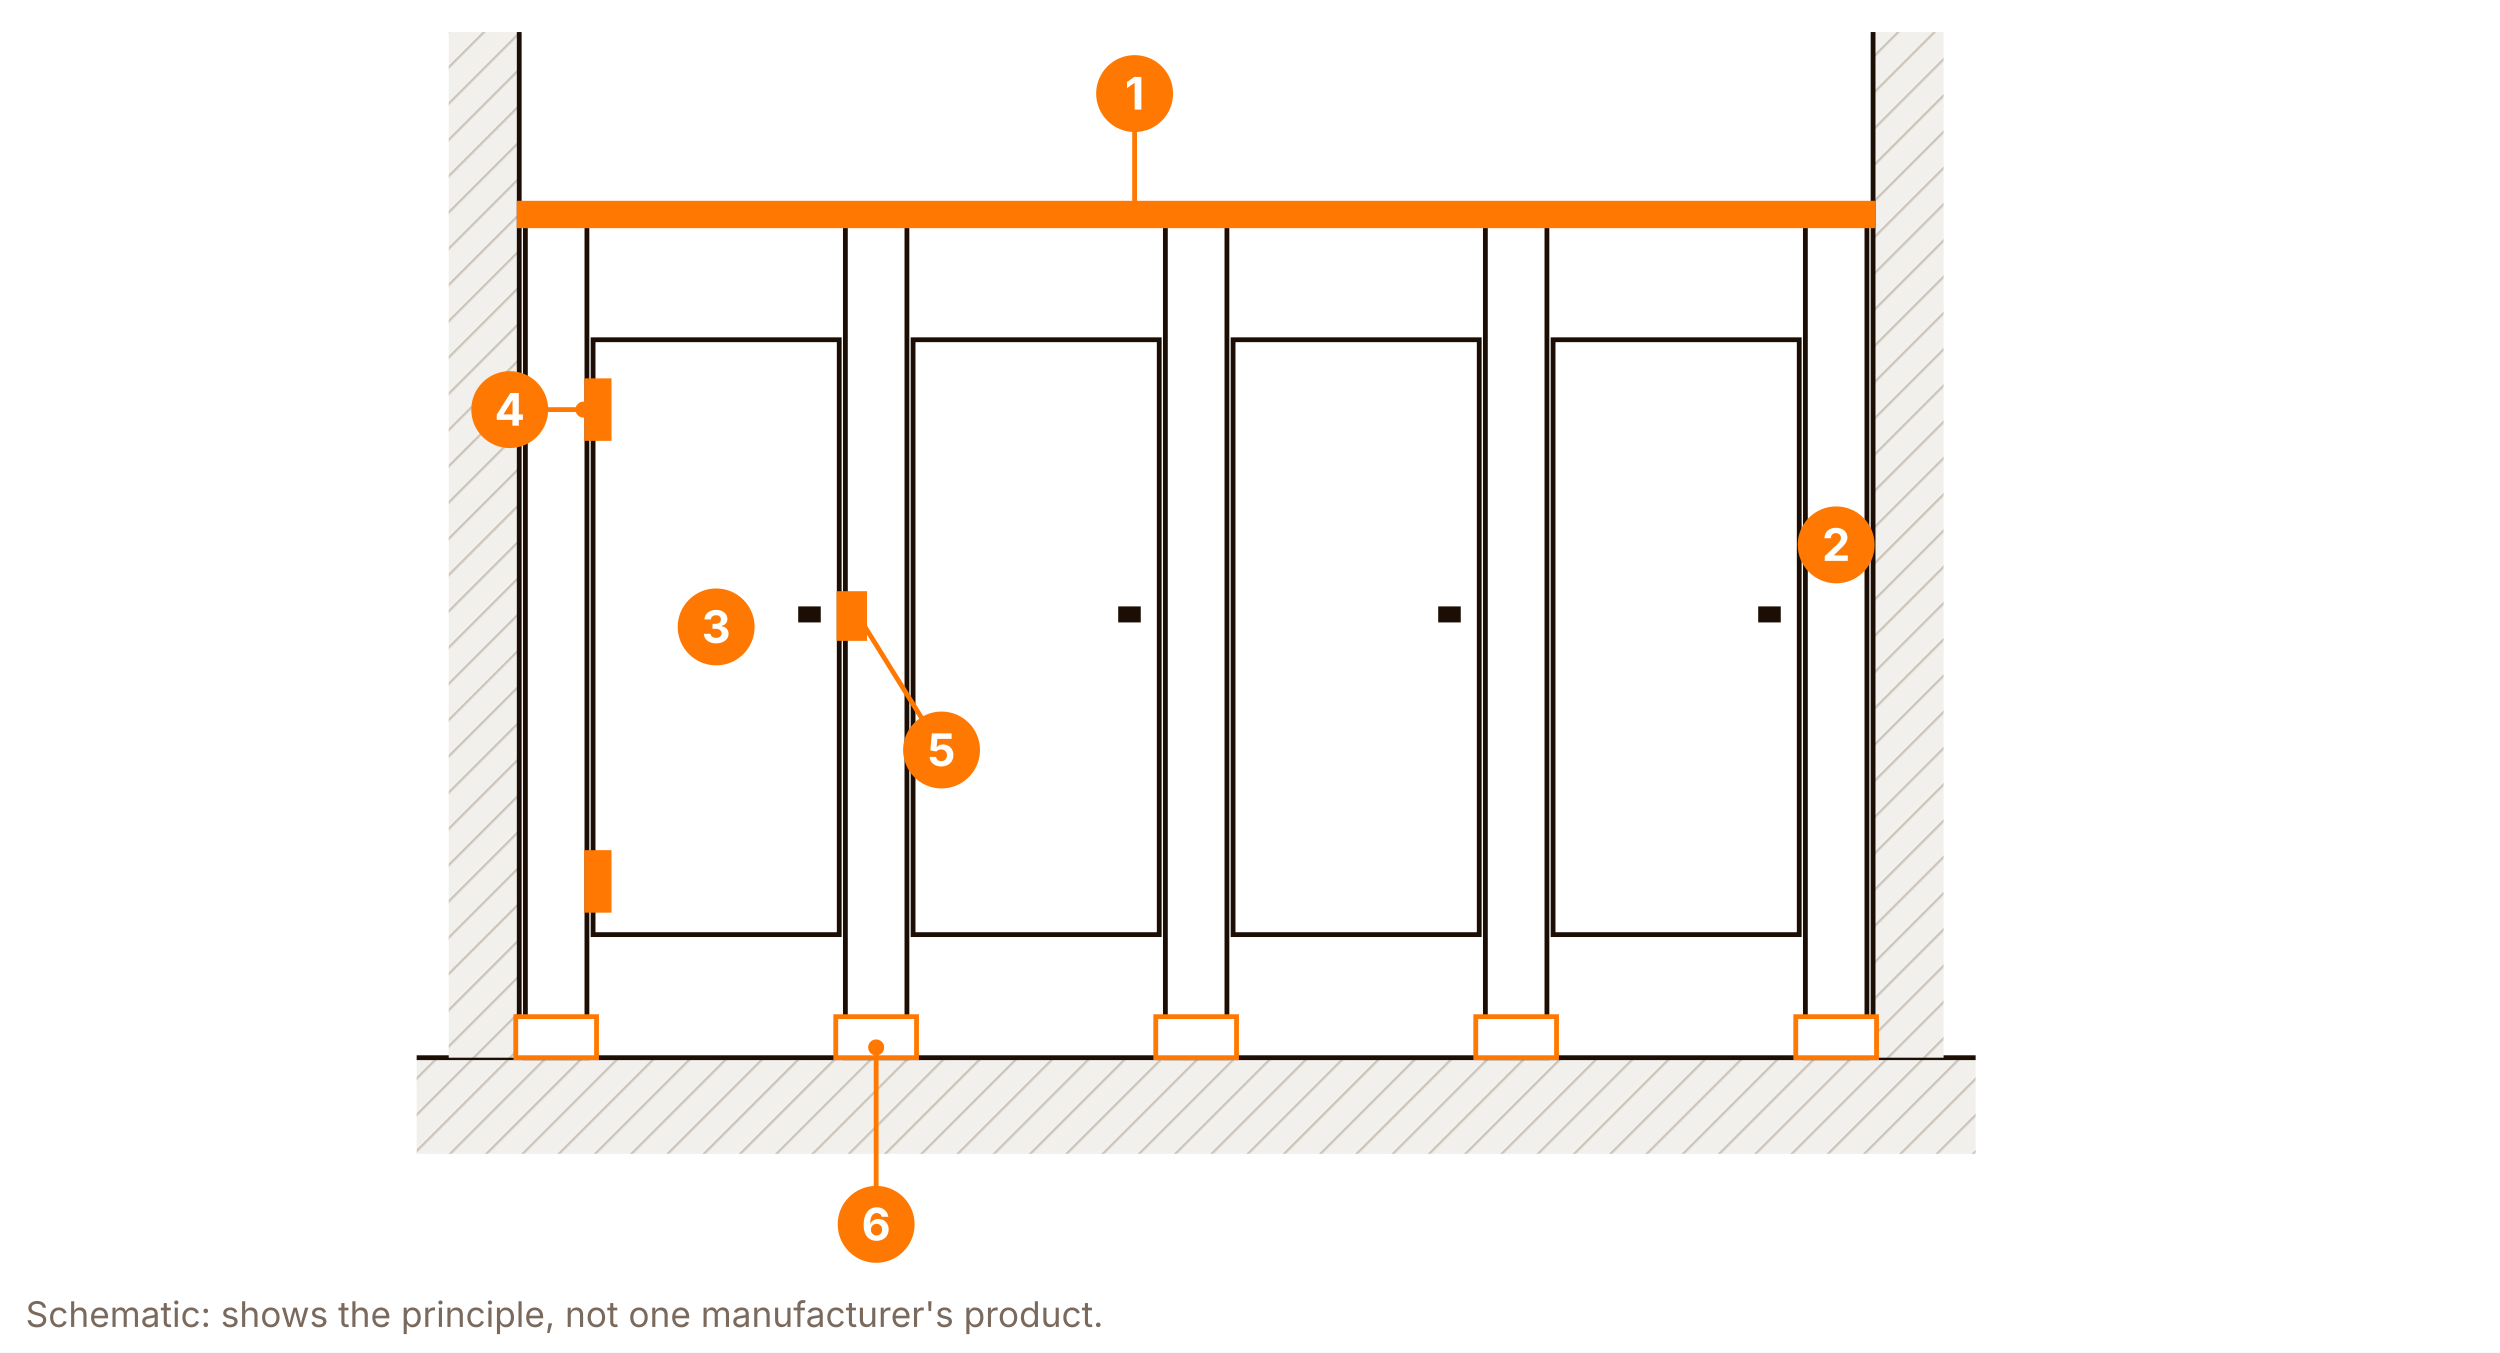
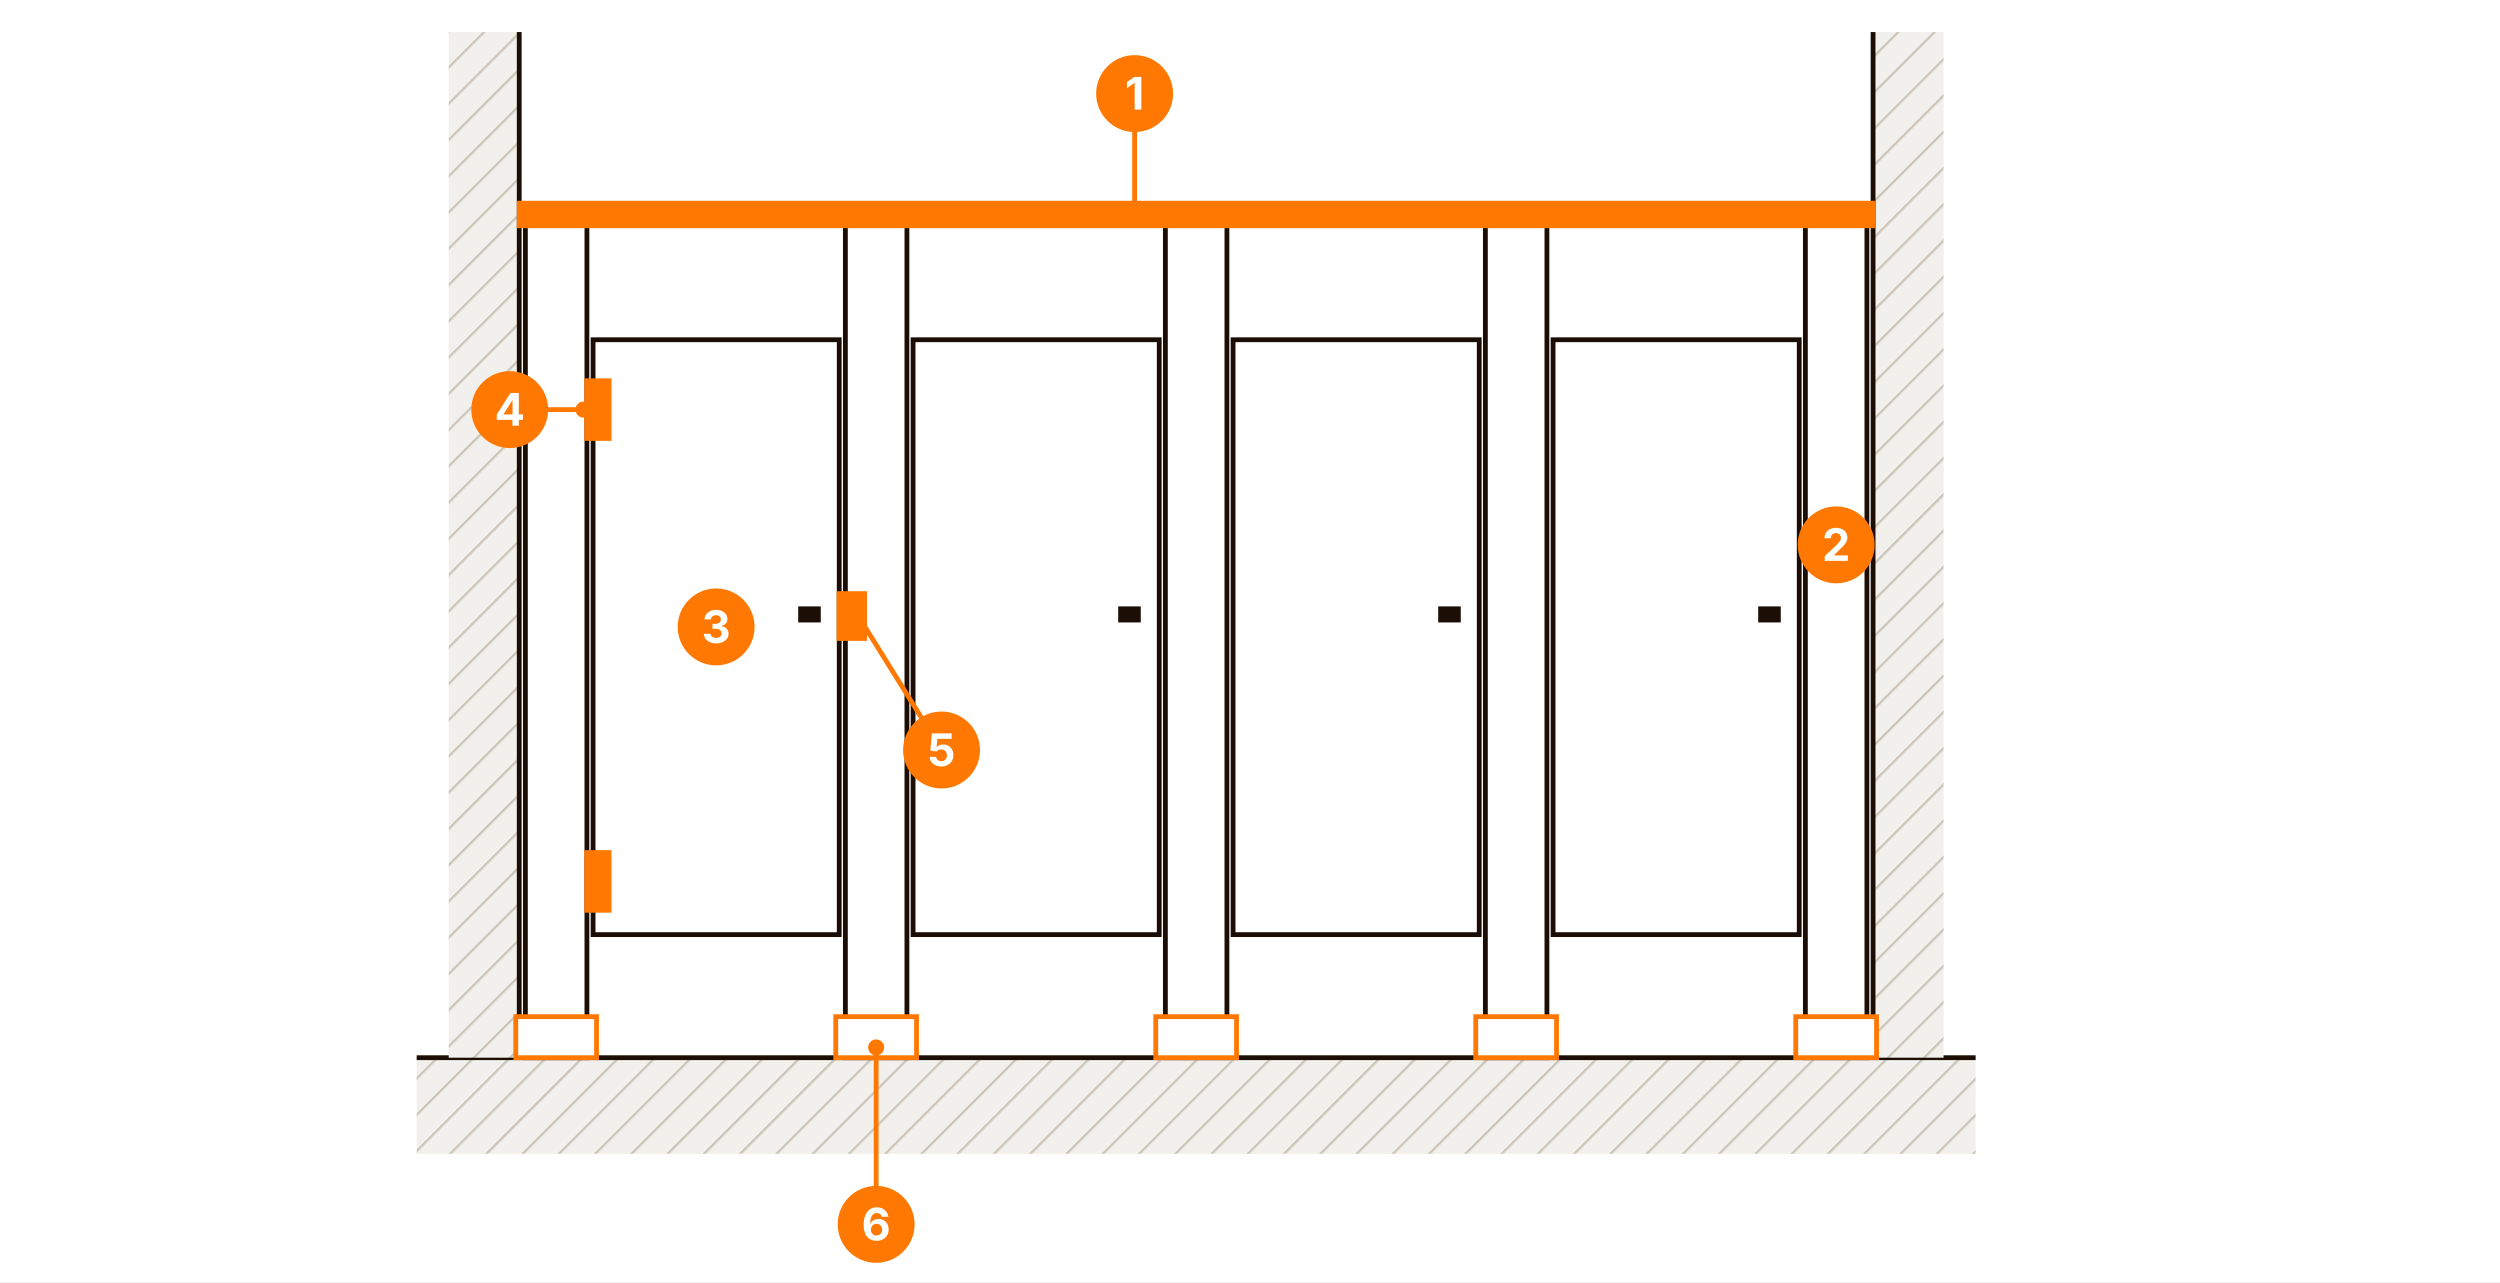
- <svg xmlns="http://www.w3.org/2000/svg" viewBox="0 0 780 422" width="780" height="422" role="img" aria-labelledby="t-partition-anatomy d-partition-anatomy" font-family="Inter, ui-sans-serif, system-ui, sans-serif">
+ <svg xmlns="http://www.w3.org/2000/svg" viewBox="0 0 780 400" width="780" height="400" role="img" aria-labelledby="t-partition-anatomy d-partition-anatomy" font-family="Inter, ui-sans-serif, system-ui, sans-serif">
  <defs>
    <pattern id="hatch-partition-anatomy" width="8" height="8" patternUnits="userSpaceOnUse" patternTransform="rotate(45)">
      <rect width="8" height="8" fill="#f2f0ec" />
      <line x1="0" y1="0" x2="0" y2="8" stroke="#cfc7bc" stroke-width="1.5" />
    </pattern>
    <marker id="tick-partition-anatomy" viewBox="0 0 10 10" refX="5" refY="5" markerWidth="8" markerHeight="8" orient="auto">
      <path d="M2 8 L8 2" stroke="#7a6a5e" stroke-width="1.5" />
    </marker>
  </defs>
-   <rect width="780" height="422" fill="#ffffff" />
+   <rect width="780" height="400" fill="#ffffff" />
  <g transform="translate(70 0)">
    <rect x="60" y="330" width="486.4" height="30" fill="url(#hatch-partition-anatomy)" stroke="none" stroke-width="1.5" />
    <line x1="60" y1="330" x2="546.4" y2="330" stroke="#1c0e05" stroke-width="1.5" />
    <rect x="70" y="10" width="22" height="320" fill="url(#hatch-partition-anatomy)" stroke="none" stroke-width="1.5" />
    <line x1="92" y1="10" x2="92" y2="330" stroke="#1c0e05" stroke-width="1.5" />
    <rect x="514.4" y="10" width="22" height="320" fill="url(#hatch-partition-anatomy)" stroke="none" stroke-width="1.5" />
    <line x1="514.4" y1="10" x2="514.4" y2="330" stroke="#1c0e05" stroke-width="1.5" />
    <rect x="93.92" y="64.4" width="19.2" height="265.6" fill="#ffffff" stroke="#1c0e05" stroke-width="1.5" />
    <rect x="193.76" y="64.4" width="19.2" height="265.6" fill="#ffffff" stroke="#1c0e05" stroke-width="1.5" />
    <rect x="293.6" y="64.4" width="19.2" height="265.6" fill="#ffffff" stroke="#1c0e05" stroke-width="1.5" />
    <rect x="393.44" y="64.4" width="19.2" height="265.6" fill="#ffffff" stroke="#1c0e05" stroke-width="1.5" />
    <rect x="493.28" y="64.4" width="19.2" height="265.6" fill="#ffffff" stroke="#1c0e05" stroke-width="1.5" />
    <rect x="115.04" y="106" width="76.8" height="185.6" fill="#ffffff" stroke="#1c0e05" stroke-width="1.5" />
    <rect x="179.04" y="189.2" width="7.04" height="5" fill="#1c0e05" stroke="none" stroke-width="1.5" />
    <rect x="214.88" y="106" width="76.8" height="185.6" fill="#ffffff" stroke="#1c0e05" stroke-width="1.5" />
    <rect x="278.88" y="189.2" width="7.04" height="5" fill="#1c0e05" stroke="none" stroke-width="1.5" />
    <rect x="314.72" y="106" width="76.8" height="185.6" fill="#ffffff" stroke="#1c0e05" stroke-width="1.5" />
    <rect x="378.72" y="189.2" width="7.04" height="5" fill="#1c0e05" stroke="none" stroke-width="1.5" />
    <rect x="414.56" y="106" width="76.8" height="185.6" fill="#ffffff" stroke="#1c0e05" stroke-width="1.5" />
    <rect x="478.56" y="189.2" width="7.04" height="5" fill="#1c0e05" stroke="none" stroke-width="1.5" />
    <rect x="92" y="63.4" width="422.4" height="7.04" fill="#fe7802" stroke="#fe7802" stroke-width="1.5" />
    <rect x="90.92" y="317.2" width="25.2" height="12.8" fill="#ffffff" stroke="#fe7802" stroke-width="1.5" />
    <rect x="190.76" y="317.2" width="25.2" height="12.8" fill="#ffffff" stroke="#fe7802" stroke-width="1.5" />
    <rect x="290.6" y="317.2" width="25.2" height="12.8" fill="#ffffff" stroke="#fe7802" stroke-width="1.5" />
    <rect x="390.44" y="317.2" width="25.2" height="12.8" fill="#ffffff" stroke="#fe7802" stroke-width="1.5" />
    <rect x="490.28" y="317.2" width="25.2" height="12.8" fill="#ffffff" stroke="#fe7802" stroke-width="1.5" />
    <rect x="113.04" y="118.8" width="7" height="18" fill="#fe7802" stroke="#fe7802" stroke-width="1.5" />
    <rect x="113.04" y="266" width="7" height="18" fill="#fe7802" stroke="#fe7802" stroke-width="1.5" />
    <rect x="191.76" y="185.2" width="8" height="14" fill="#fe7802" stroke="#fe7802" stroke-width="1.5" />
    <line x1="284" y1="29.2" x2="284" y2="66.4" stroke="#fe7802" stroke-width="1.5" />
    <circle cx="284" cy="66.4" r="2.5" fill="#fe7802" />
    <circle cx="284" cy="29.2" r="12" fill="#fe7802" />
    <text x="284" y="34.2" font-size="14" font-weight="700" fill="#fff" text-anchor="middle">1</text>
    <circle cx="502.88" cy="170" r="12" fill="#fe7802" />
    <text x="502.88" y="175" font-size="14" font-weight="700" fill="#fff" text-anchor="middle">2</text>
    <circle cx="153.44" cy="195.6" r="12" fill="#fe7802" />
    <text x="153.44" y="200.6" font-size="14" font-weight="700" fill="#fff" text-anchor="middle">3</text>
    <line x1="89.04" y1="127.8" x2="112.04" y2="127.8" stroke="#fe7802" stroke-width="1.5" />
    <circle cx="112.04" cy="127.8" r="2.5" fill="#fe7802" />
    <circle cx="89.04" cy="127.8" r="12" fill="#fe7802" />
    <text x="89.04" y="132.8" font-size="14" font-weight="700" fill="#fff" text-anchor="middle">4</text>
    <line x1="223.76" y1="234" x2="197.76" y2="192.2" stroke="#fe7802" stroke-width="1.5" />
    <circle cx="197.76" cy="192.2" r="2.5" fill="#fe7802" />
    <circle cx="223.76" cy="234" r="12" fill="#fe7802" />
    <text x="223.76" y="239" font-size="14" font-weight="700" fill="#fff" text-anchor="middle">5</text>
    <line x1="203.36" y1="382" x2="203.36" y2="326.8" stroke="#fe7802" stroke-width="1.5" />
    <circle cx="203.36" cy="326.8" r="2.5" fill="#fe7802" />
    <circle cx="203.36" cy="382" r="12" fill="#fe7802" />
    <text x="203.36" y="387" font-size="14" font-weight="700" fill="#fff" text-anchor="middle">6</text>
  </g>
-   <text x="8" y="414" font-size="11" fill="#7a6a5e">Schematic: shows the principle, not one manufacturer's product.</text>
</svg>
